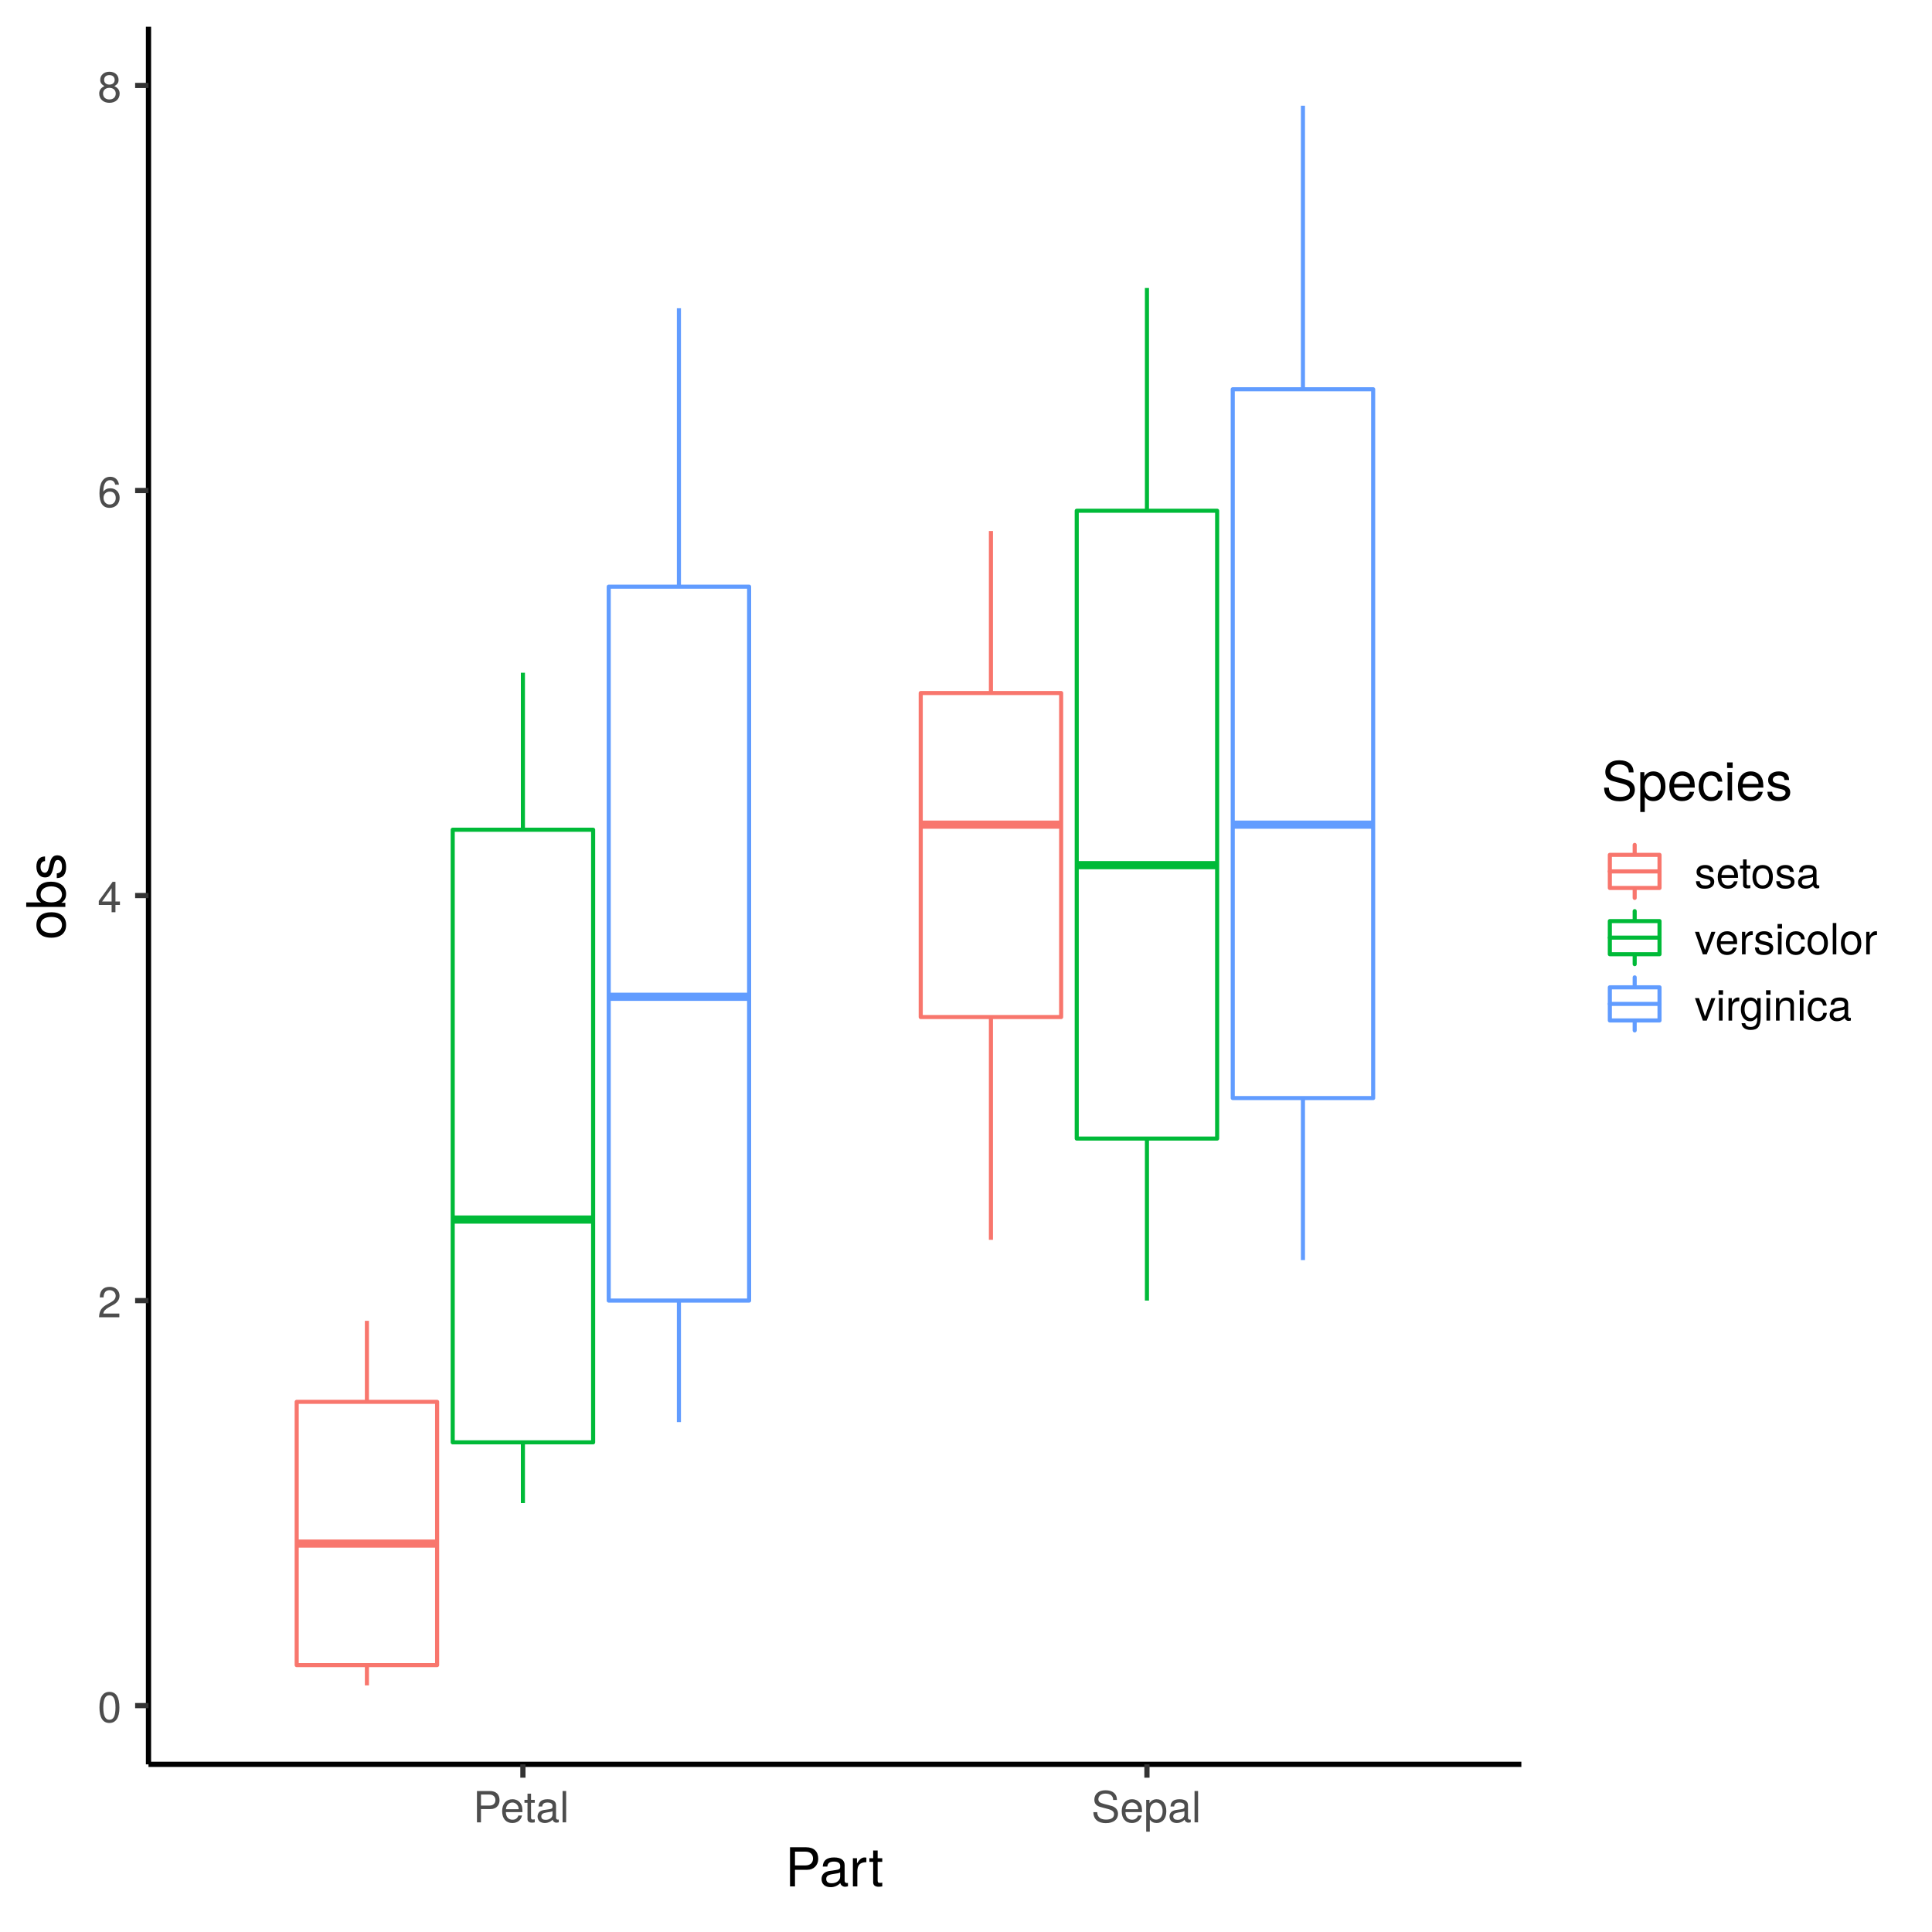
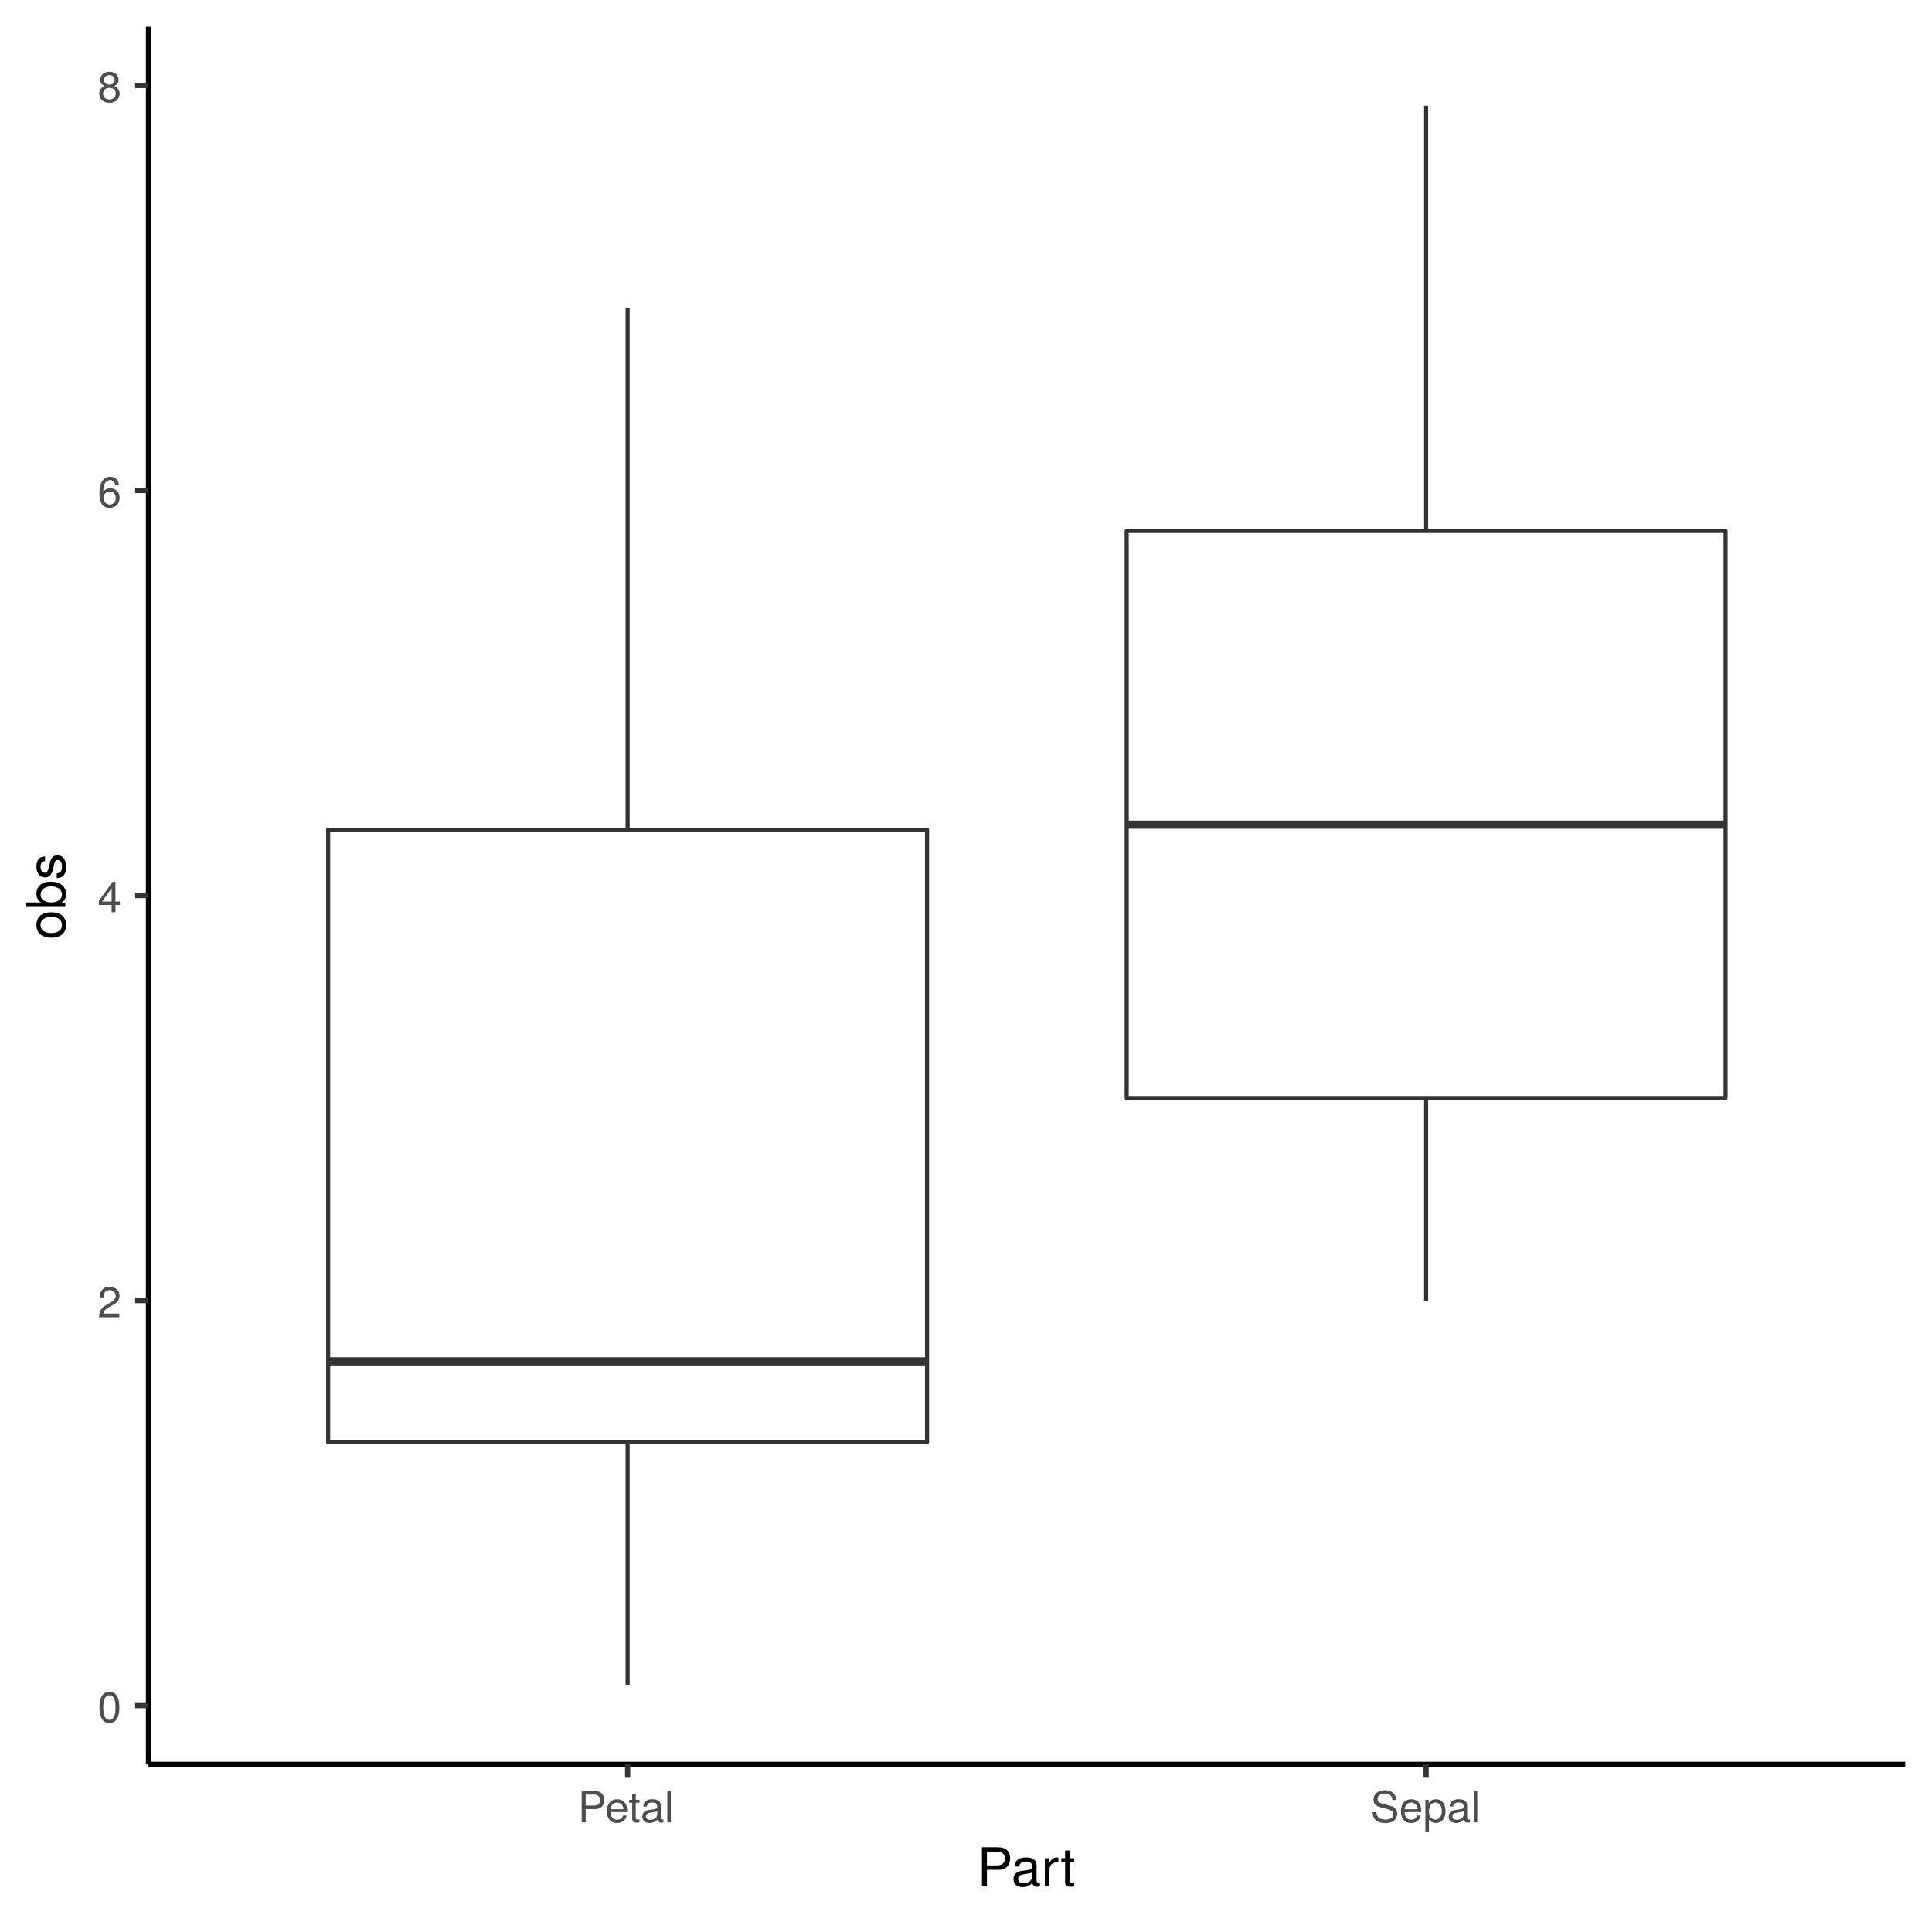
<svg xmlns="http://www.w3.org/2000/svg" xmlns:xlink="http://www.w3.org/1999/xlink" width="504pt" height="504pt" viewBox="0 0 504 504" version="1.1">
  <defs>
    <g>
      <symbol overflow="visible" id="glyph0-0">
        <path style="stroke:none;" d="" />
      </symbol>
      <symbol overflow="visible" id="glyph0-1">
        <path style="stroke:none;" d="M 5.688 -3.812 C 5.688 -6.578 4.812 -7.938 3.078 -7.938 C 1.359 -7.938 0.484 -6.547 0.484 -3.891 C 0.484 -1.203 1.375 0.172 3.078 0.172 C 4.766 0.172 5.688 -1.203 5.688 -3.812 Z M 4.672 -3.906 C 4.672 -1.656 4.156 -0.656 3.062 -0.656 C 2.016 -0.656 1.484 -1.703 1.484 -3.875 C 1.484 -6.047 2.016 -7.062 3.078 -7.062 C 4.141 -7.062 4.672 -6.031 4.672 -3.906 Z M 4.672 -3.906 " />
      </symbol>
      <symbol overflow="visible" id="glyph0-2">
        <path style="stroke:none;" d="M 5.719 -5.609 C 5.719 -6.953 4.688 -7.938 3.188 -7.938 C 1.562 -7.938 0.609 -7.109 0.562 -5.188 L 1.547 -5.188 C 1.625 -6.516 2.172 -7.078 3.141 -7.078 C 4.047 -7.078 4.719 -6.438 4.719 -5.594 C 4.719 -4.969 4.344 -4.422 3.641 -4.016 L 2.609 -3.438 C 0.953 -2.5 0.469 -1.75 0.375 0 L 5.672 0 L 5.672 -0.969 L 1.484 -0.969 C 1.594 -1.625 1.953 -2.031 2.922 -2.609 L 4.047 -3.219 C 5.156 -3.812 5.719 -4.641 5.719 -5.609 Z M 5.719 -5.609 " />
      </symbol>
      <symbol overflow="visible" id="glyph0-3">
        <path style="stroke:none;" d="M 5.828 -1.906 L 5.828 -2.797 L 4.656 -2.797 L 4.656 -7.938 L 3.922 -7.938 L 0.312 -2.953 L 0.312 -1.906 L 3.656 -1.906 L 3.656 0 L 4.656 0 L 4.656 -1.906 Z M 3.656 -2.797 L 1.172 -2.797 L 3.656 -6.266 Z M 3.656 -2.797 " />
      </symbol>
      <symbol overflow="visible" id="glyph0-4">
        <path style="stroke:none;" d="M 5.75 -2.469 C 5.75 -3.938 4.734 -4.938 3.312 -4.938 C 2.531 -4.938 1.922 -4.641 1.484 -4.062 C 1.5 -6 2.125 -7.062 3.266 -7.062 C 3.953 -7.062 4.438 -6.625 4.594 -5.875 L 5.578 -5.875 C 5.391 -7.172 4.531 -7.938 3.328 -7.938 C 1.484 -7.938 0.484 -6.391 0.484 -3.625 C 0.484 -1.141 1.328 0.172 3.141 0.172 C 4.656 0.172 5.75 -0.906 5.75 -2.469 Z M 4.734 -2.391 C 4.734 -1.391 4.062 -0.703 3.156 -0.703 C 2.234 -0.703 1.547 -1.422 1.547 -2.438 C 1.547 -3.422 2.219 -4.062 3.188 -4.062 C 4.141 -4.062 4.734 -3.453 4.734 -2.391 Z M 4.734 -2.391 " />
      </symbol>
      <symbol overflow="visible" id="glyph0-5">
        <path style="stroke:none;" d="M 5.75 -2.234 C 5.75 -3.125 5.297 -3.734 4.375 -4.172 C 5.203 -4.672 5.469 -5.078 5.469 -5.828 C 5.469 -7.062 4.5 -7.938 3.078 -7.938 C 1.688 -7.938 0.688 -7.062 0.688 -5.828 C 0.688 -5.094 0.969 -4.688 1.766 -4.172 C 0.859 -3.734 0.422 -3.125 0.422 -2.25 C 0.422 -0.797 1.516 0.172 3.078 0.172 C 4.656 0.172 5.75 -0.797 5.75 -2.234 Z M 4.453 -5.797 C 4.453 -5.062 3.906 -4.578 3.078 -4.578 C 2.25 -4.578 1.703 -5.062 1.703 -5.812 C 1.703 -6.578 2.25 -7.062 3.078 -7.062 C 3.922 -7.062 4.453 -6.578 4.453 -5.797 Z M 4.734 -2.234 C 4.734 -1.281 4.062 -0.703 3.062 -0.703 C 2.094 -0.703 1.422 -1.297 1.422 -2.234 C 1.422 -3.156 2.094 -3.734 3.078 -3.734 C 4.062 -3.734 4.734 -3.156 4.734 -2.234 Z M 4.734 -2.234 " />
      </symbol>
      <symbol overflow="visible" id="glyph0-6">
        <path style="stroke:none;" d="M 6.906 -5.766 C 6.906 -7.297 6 -8.172 4.391 -8.172 L 1.016 -8.172 L 1.016 0 L 2.062 0 L 2.062 -3.469 L 4.625 -3.469 C 5.969 -3.469 6.906 -4.406 6.906 -5.766 Z M 5.828 -5.812 C 5.828 -4.922 5.234 -4.375 4.234 -4.375 L 2.062 -4.375 L 2.062 -7.25 L 4.234 -7.25 C 5.234 -7.25 5.828 -6.703 5.828 -5.812 Z M 5.828 -5.812 " />
      </symbol>
      <symbol overflow="visible" id="glyph0-7">
        <path style="stroke:none;" d="M 5.75 -2.672 C 5.75 -3.516 5.688 -4.062 5.516 -4.5 C 5.125 -5.453 4.234 -6.031 3.141 -6.031 C 1.5 -6.031 0.453 -4.828 0.453 -2.906 C 0.453 -0.969 1.469 0.172 3.109 0.172 C 4.453 0.172 5.391 -0.594 5.625 -1.781 L 4.688 -1.781 C 4.422 -1.016 3.906 -0.688 3.141 -0.688 C 2.172 -0.688 1.438 -1.328 1.422 -2.672 Z M 4.75 -3.5 C 4.75 -3.5 4.75 -3.453 4.734 -3.422 L 1.438 -3.422 C 1.531 -4.469 2.188 -5.172 3.125 -5.172 C 4.047 -5.172 4.75 -4.406 4.75 -3.5 Z M 4.75 -3.5 " />
      </symbol>
      <symbol overflow="visible" id="glyph0-8">
        <path style="stroke:none;" d="M 2.844 0 L 2.844 -0.781 C 2.719 -0.75 2.578 -0.734 2.391 -0.734 C 2 -0.734 1.875 -0.844 1.875 -1.266 L 1.875 -5.109 L 2.844 -5.109 L 2.844 -5.875 L 1.875 -5.875 L 1.875 -7.484 L 0.953 -7.484 L 0.953 -5.875 L 0.156 -5.875 L 0.156 -5.109 L 0.953 -5.109 L 0.953 -0.844 C 0.953 -0.25 1.359 0.078 2.078 0.078 C 2.312 0.078 2.531 0.062 2.844 0 Z M 2.844 0 " />
      </symbol>
      <symbol overflow="visible" id="glyph0-9">
        <path style="stroke:none;" d="M 6 -0.016 L 6 -0.734 C 5.891 -0.703 5.844 -0.703 5.797 -0.703 C 5.469 -0.703 5.281 -0.875 5.281 -1.172 L 5.281 -4.438 C 5.281 -5.484 4.531 -6.031 3.078 -6.031 C 1.656 -6.031 0.781 -5.484 0.734 -4.141 L 1.672 -4.141 C 1.75 -4.844 2.172 -5.172 3.047 -5.172 C 3.891 -5.172 4.359 -4.859 4.359 -4.297 L 4.359 -4.062 C 4.359 -3.656 4.125 -3.5 3.391 -3.406 C 2.062 -3.234 1.859 -3.188 1.5 -3.047 C 0.812 -2.766 0.469 -2.234 0.469 -1.531 C 0.469 -0.453 1.203 0.172 2.391 0.172 C 3.141 0.172 3.875 -0.141 4.391 -0.688 C 4.5 -0.25 4.891 0.078 5.359 0.078 C 5.547 0.078 5.688 0.062 6 -0.016 Z M 4.359 -2.031 C 4.359 -1.188 3.5 -0.656 2.594 -0.656 C 1.875 -0.656 1.438 -0.906 1.438 -1.547 C 1.438 -2.156 1.859 -2.438 2.859 -2.578 C 3.844 -2.719 4.047 -2.75 4.359 -2.906 Z M 4.359 -2.031 " />
      </symbol>
      <symbol overflow="visible" id="glyph0-10">
        <path style="stroke:none;" d="M 1.688 0 L 1.688 -8.172 L 0.766 -8.172 L 0.766 0 Z M 1.688 0 " />
      </symbol>
      <symbol overflow="visible" id="glyph0-11">
        <path style="stroke:none;" d="M 6.953 -2.234 C 6.953 -3.25 6.328 -3.984 5.219 -4.297 L 3.172 -4.844 C 2.188 -5.094 1.828 -5.422 1.828 -6.047 C 1.828 -6.875 2.547 -7.5 3.656 -7.5 C 4.953 -7.5 5.688 -6.906 5.688 -5.844 L 6.672 -5.844 C 6.672 -7.438 5.562 -8.375 3.688 -8.375 C 1.891 -8.375 0.781 -7.375 0.781 -5.906 C 0.781 -4.906 1.312 -4.281 2.391 -4 L 4.406 -3.469 C 5.438 -3.188 5.922 -2.781 5.922 -2.141 C 5.922 -1.25 5.25 -0.719 3.828 -0.719 C 2.281 -0.719 1.531 -1.484 1.531 -2.656 L 0.531 -2.656 C 0.531 -0.734 1.844 0.203 3.766 0.203 C 5.844 0.203 6.953 -0.781 6.953 -2.234 Z M 6.953 -2.234 " />
      </symbol>
      <symbol overflow="visible" id="glyph0-12">
        <path style="stroke:none;" d="M 5.859 -2.875 C 5.859 -4.844 4.891 -6.031 3.344 -6.031 C 2.547 -6.031 1.906 -5.688 1.469 -4.984 L 1.469 -5.875 L 0.609 -5.875 L 0.609 2.438 L 1.547 2.438 L 1.547 -0.703 C 2.031 -0.094 2.594 0.172 3.344 0.172 C 4.859 0.172 5.859 -1.016 5.859 -2.875 Z M 4.891 -2.906 C 4.891 -1.562 4.203 -0.703 3.188 -0.703 C 2.203 -0.703 1.547 -1.516 1.547 -2.891 C 1.547 -4.266 2.203 -5.172 3.188 -5.172 C 4.219 -5.172 4.891 -4.297 4.891 -2.906 Z M 4.891 -2.906 " />
      </symbol>
-       <symbol overflow="visible" id="glyph0-13">
-         <path style="stroke:none;" d="M 5.141 -1.641 C 5.141 -2.516 4.656 -2.953 3.484 -3.234 L 2.594 -3.453 C 1.828 -3.625 1.5 -3.875 1.5 -4.297 C 1.5 -4.828 1.984 -5.172 2.75 -5.172 C 3.5 -5.172 3.906 -4.844 3.922 -4.234 L 4.906 -4.234 C 4.891 -5.391 4.141 -6.031 2.781 -6.031 C 1.406 -6.031 0.531 -5.328 0.531 -4.25 C 0.531 -3.328 1 -2.891 2.391 -2.547 L 3.266 -2.344 C 3.906 -2.188 4.172 -2 4.172 -1.562 C 4.172 -1.016 3.625 -0.688 2.797 -0.688 C 1.953 -0.688 1.484 -0.891 1.359 -1.797 L 0.375 -1.797 C 0.422 -0.438 1.188 0.172 2.719 0.172 C 4.203 0.172 5.141 -0.516 5.141 -1.641 Z M 5.141 -1.641 " />
-       </symbol>
-       <symbol overflow="visible" id="glyph0-14">
-         <path style="stroke:none;" d="M 5.719 -2.891 C 5.719 -4.922 4.734 -6.031 3.047 -6.031 C 1.406 -6.031 0.406 -4.906 0.406 -2.938 C 0.406 -0.969 1.391 0.172 3.062 0.172 C 4.703 0.172 5.719 -0.969 5.719 -2.891 Z M 4.734 -2.906 C 4.734 -1.531 4.094 -0.688 3.062 -0.688 C 2.016 -0.688 1.375 -1.516 1.375 -2.938 C 1.375 -4.344 2.016 -5.172 3.062 -5.172 C 4.109 -5.172 4.734 -4.359 4.734 -2.906 Z M 4.734 -2.906 " />
-       </symbol>
-       <symbol overflow="visible" id="glyph0-15">
-         <path style="stroke:none;" d="M 5.438 -5.875 L 4.391 -5.875 L 2.734 -1.109 L 1.172 -5.875 L 0.109 -5.875 L 2.172 0 L 3.188 0 Z M 5.438 -5.875 " />
-       </symbol>
-       <symbol overflow="visible" id="glyph0-16">
-         <path style="stroke:none;" d="M 3.594 -5.047 L 3.594 -6 C 3.438 -6.031 3.359 -6.031 3.234 -6.031 C 2.625 -6.031 2.172 -5.688 1.641 -4.812 L 1.641 -5.875 L 0.781 -5.875 L 0.781 0 L 1.719 0 L 1.719 -3.047 C 1.719 -4.375 2.156 -5.031 3.594 -5.047 Z M 3.594 -5.047 " />
-       </symbol>
-       <symbol overflow="visible" id="glyph0-17">
-         <path style="stroke:none;" d="M 1.719 0 L 1.719 -5.875 L 0.781 -5.875 L 0.781 0 Z M 1.844 -6.75 L 1.844 -7.922 L 0.672 -7.922 L 0.672 -6.75 Z M 1.844 -6.75 " />
-       </symbol>
-       <symbol overflow="visible" id="glyph0-18">
-         <path style="stroke:none;" d="M 5.344 -2.016 L 4.406 -2.016 C 4.25 -1.078 3.766 -0.688 2.969 -0.688 C 1.938 -0.688 1.328 -1.484 1.328 -2.875 C 1.328 -4.344 1.922 -5.172 2.953 -5.172 C 3.734 -5.172 4.219 -4.719 4.328 -3.906 L 5.281 -3.906 C 5.172 -5.328 4.266 -6.031 2.953 -6.031 C 1.375 -6.031 0.344 -4.828 0.344 -2.875 C 0.344 -0.984 1.359 0.172 2.953 0.172 C 4.344 0.172 5.234 -0.672 5.344 -2.016 Z M 5.344 -2.016 " />
-       </symbol>
-       <symbol overflow="visible" id="glyph0-19">
-         <path style="stroke:none;" d="M 5.484 -0.969 L 5.484 -5.875 L 4.609 -5.875 L 4.609 -5.016 C 4.141 -5.719 3.578 -6.031 2.828 -6.031 C 1.328 -6.031 0.328 -4.781 0.328 -2.875 C 0.328 -1.031 1.359 0.172 2.75 0.172 C 3.484 0.172 4 -0.141 4.609 -0.891 L 4.609 -0.5 C 4.609 1.062 3.984 1.656 2.891 1.656 C 2.156 1.656 1.578 1.391 1.469 0.672 L 0.516 0.672 C 0.609 1.781 1.484 2.438 2.859 2.438 C 4.688 2.438 5.484 1.625 5.484 -0.969 Z M 4.531 -2.906 C 4.531 -1.5 3.922 -0.688 2.938 -0.688 C 1.922 -0.688 1.297 -1.516 1.297 -2.938 C 1.297 -4.344 1.922 -5.172 2.922 -5.172 C 3.938 -5.172 4.531 -4.328 4.531 -2.906 Z M 4.531 -2.906 " />
-       </symbol>
-       <symbol overflow="visible" id="glyph0-20">
-         <path style="stroke:none;" d="M 5.453 0 L 5.453 -4.438 C 5.453 -5.406 4.734 -6.031 3.594 -6.031 C 2.719 -6.031 2.156 -5.703 1.641 -4.891 L 1.641 -5.875 L 0.781 -5.875 L 0.781 0 L 1.719 0 L 1.719 -3.234 C 1.719 -4.438 2.359 -5.219 3.312 -5.219 C 4.062 -5.219 4.531 -4.766 4.531 -4.062 L 4.531 0 Z M 5.453 0 " />
-       </symbol>
      <symbol overflow="visible" id="glyph1-0">
        <path style="stroke:none;" d="" />
      </symbol>
      <symbol overflow="visible" id="glyph1-1">
        <path style="stroke:none;" d="M 8.641 -7.203 C 8.641 -9.125 7.5 -10.203 5.484 -10.203 L 1.281 -10.203 L 1.281 0 L 2.578 0 L 2.578 -4.328 L 5.781 -4.328 C 7.469 -4.328 8.641 -5.516 8.641 -7.203 Z M 7.281 -7.266 C 7.281 -6.141 6.531 -5.469 5.297 -5.469 L 2.578 -5.469 L 2.578 -9.062 L 5.297 -9.062 C 6.531 -9.062 7.281 -8.391 7.281 -7.266 Z M 7.281 -7.266 " />
      </symbol>
      <symbol overflow="visible" id="glyph1-2">
        <path style="stroke:none;" d="M 7.484 -0.031 L 7.484 -0.906 C 7.359 -0.875 7.312 -0.875 7.234 -0.875 C 6.828 -0.875 6.609 -1.094 6.609 -1.453 L 6.609 -5.547 C 6.609 -6.844 5.656 -7.547 3.844 -7.547 C 2.078 -7.547 0.984 -6.859 0.906 -5.172 L 2.094 -5.172 C 2.188 -6.062 2.719 -6.469 3.812 -6.469 C 4.859 -6.469 5.453 -6.078 5.453 -5.375 L 5.453 -5.062 C 5.453 -4.578 5.156 -4.375 4.234 -4.25 C 2.578 -4.047 2.328 -3.984 1.875 -3.812 C 1.016 -3.453 0.594 -2.797 0.594 -1.906 C 0.594 -0.578 1.516 0.203 3 0.203 C 3.938 0.203 4.844 -0.188 5.484 -0.875 C 5.609 -0.312 6.125 0.094 6.688 0.094 C 6.938 0.094 7.109 0.062 7.484 -0.031 Z M 5.453 -2.531 C 5.453 -1.484 4.375 -0.812 3.25 -0.812 C 2.344 -0.812 1.812 -1.141 1.812 -1.938 C 1.812 -2.703 2.328 -3.031 3.562 -3.219 C 4.797 -3.391 5.047 -3.438 5.453 -3.625 Z M 5.453 -2.531 " />
      </symbol>
      <symbol overflow="visible" id="glyph1-3">
        <path style="stroke:none;" d="M 4.5 -6.312 L 4.5 -7.5 C 4.297 -7.531 4.203 -7.547 4.047 -7.547 C 3.297 -7.547 2.719 -7.094 2.047 -6 L 2.047 -7.344 L 0.984 -7.344 L 0.984 0 L 2.141 0 L 2.141 -3.812 C 2.141 -5.453 2.688 -6.281 4.5 -6.312 Z M 4.5 -6.312 " />
      </symbol>
      <symbol overflow="visible" id="glyph1-4">
        <path style="stroke:none;" d="M 3.562 0 L 3.562 -0.984 C 3.406 -0.938 3.219 -0.922 3 -0.922 C 2.484 -0.922 2.359 -1.062 2.359 -1.578 L 2.359 -6.391 L 3.562 -6.391 L 3.562 -7.344 L 2.359 -7.344 L 2.359 -9.359 L 1.188 -9.359 L 1.188 -7.344 L 0.203 -7.344 L 0.203 -6.391 L 1.188 -6.391 L 1.188 -1.062 C 1.188 -0.328 1.688 0.094 2.609 0.094 C 2.891 0.094 3.156 0.062 3.562 0 Z M 3.562 0 " />
      </symbol>
-       <symbol overflow="visible" id="glyph1-5">
-         <path style="stroke:none;" d="M 8.688 -2.797 C 8.688 -4.062 7.906 -4.984 6.531 -5.359 L 3.969 -6.047 C 2.734 -6.375 2.281 -6.781 2.281 -7.562 C 2.281 -8.594 3.188 -9.359 4.562 -9.359 C 6.188 -9.359 7.109 -8.625 7.109 -7.297 L 8.344 -7.297 C 8.344 -9.297 6.953 -10.453 4.609 -10.453 C 2.359 -10.453 0.984 -9.219 0.984 -7.375 C 0.984 -6.125 1.641 -5.344 2.984 -5 L 5.516 -4.328 C 6.797 -3.984 7.391 -3.469 7.391 -2.672 C 7.391 -1.547 6.547 -0.891 4.781 -0.891 C 2.859 -0.891 1.906 -1.859 1.906 -3.312 L 0.672 -3.312 C 0.672 -0.906 2.297 0.25 4.703 0.25 C 7.297 0.25 8.688 -0.984 8.688 -2.797 Z M 8.688 -2.797 " />
-       </symbol>
-       <symbol overflow="visible" id="glyph1-6">
-         <path style="stroke:none;" d="M 7.328 -3.594 C 7.328 -6.062 6.125 -7.547 4.172 -7.547 C 3.172 -7.547 2.375 -7.094 1.828 -6.234 L 1.828 -7.344 L 0.766 -7.344 L 0.766 3.047 L 1.938 3.047 L 1.938 -0.875 C 2.547 -0.125 3.234 0.203 4.188 0.203 C 6.078 0.203 7.328 -1.266 7.328 -3.594 Z M 6.109 -3.625 C 6.109 -1.953 5.25 -0.875 3.969 -0.875 C 2.75 -0.875 1.938 -1.891 1.938 -3.609 C 1.938 -5.328 2.75 -6.453 3.969 -6.453 C 5.266 -6.453 6.109 -5.375 6.109 -3.625 Z M 6.109 -3.625 " />
-       </symbol>
-       <symbol overflow="visible" id="glyph1-7">
-         <path style="stroke:none;" d="M 7.188 -3.328 C 7.188 -4.391 7.094 -5.062 6.891 -5.609 C 6.406 -6.812 5.297 -7.547 3.922 -7.547 C 1.875 -7.547 0.562 -6.031 0.562 -3.625 C 0.562 -1.219 1.828 0.203 3.891 0.203 C 5.578 0.203 6.734 -0.734 7.031 -2.219 L 5.859 -2.219 C 5.531 -1.266 4.875 -0.875 3.938 -0.875 C 2.719 -0.875 1.812 -1.656 1.781 -3.328 Z M 5.938 -4.375 C 5.938 -4.375 5.938 -4.312 5.922 -4.281 L 1.812 -4.281 C 1.906 -5.594 2.734 -6.469 3.906 -6.469 C 5.047 -6.469 5.938 -5.516 5.938 -4.375 Z M 5.938 -4.375 " />
-       </symbol>
-       <symbol overflow="visible" id="glyph1-8">
-         <path style="stroke:none;" d="M 6.672 -2.516 L 5.5 -2.516 C 5.312 -1.344 4.703 -0.875 3.703 -0.875 C 2.422 -0.875 1.656 -1.859 1.656 -3.594 C 1.656 -5.438 2.406 -6.469 3.688 -6.469 C 4.656 -6.469 5.281 -5.891 5.422 -4.875 L 6.594 -4.875 C 6.453 -6.656 5.328 -7.547 3.703 -7.547 C 1.719 -7.547 0.438 -6.031 0.438 -3.594 C 0.438 -1.234 1.688 0.203 3.688 0.203 C 5.438 0.203 6.531 -0.844 6.672 -2.516 Z M 6.672 -2.516 " />
-       </symbol>
-       <symbol overflow="visible" id="glyph1-9">
-         <path style="stroke:none;" d="M 2.141 0 L 2.141 -7.344 L 0.984 -7.344 L 0.984 0 Z M 2.297 -8.438 L 2.297 -9.891 L 0.844 -9.891 L 0.844 -8.438 Z M 2.297 -8.438 " />
-       </symbol>
-       <symbol overflow="visible" id="glyph1-10">
-         <path style="stroke:none;" d="M 6.422 -2.062 C 6.422 -3.156 5.812 -3.703 4.359 -4.047 L 3.234 -4.312 C 2.281 -4.531 1.875 -4.844 1.875 -5.359 C 1.875 -6.031 2.484 -6.469 3.438 -6.469 C 4.375 -6.469 4.875 -6.062 4.906 -5.297 L 6.125 -5.297 C 6.125 -6.734 5.172 -7.547 3.469 -7.547 C 1.766 -7.547 0.656 -6.656 0.656 -5.312 C 0.656 -4.156 1.25 -3.609 2.984 -3.188 L 4.078 -2.922 C 4.891 -2.734 5.203 -2.484 5.203 -1.953 C 5.203 -1.281 4.516 -0.875 3.5 -0.875 C 2.453 -0.875 1.859 -1.125 1.703 -2.234 L 0.469 -2.234 C 0.531 -0.547 1.484 0.203 3.406 0.203 C 5.25 0.203 6.422 -0.641 6.422 -2.062 Z M 6.422 -2.062 " />
-       </symbol>
      <symbol overflow="visible" id="glyph2-0">
        <path style="stroke:none;" d="" />
      </symbol>
      <symbol overflow="visible" id="glyph2-1">
        <path style="stroke:none;" d="M -3.609 -7.141 C -6.141 -7.141 -7.547 -5.922 -7.547 -3.812 C -7.547 -1.75 -6.125 -0.5 -3.672 -0.5 C -1.203 -0.5 0.203 -1.734 0.203 -3.828 C 0.203 -5.875 -1.203 -7.141 -3.609 -7.141 Z M -3.625 -5.922 C -1.906 -5.922 -0.875 -5.109 -0.875 -3.828 C -0.875 -2.516 -1.891 -1.719 -3.672 -1.719 C -5.438 -1.719 -6.469 -2.516 -6.469 -3.828 C -6.469 -5.141 -5.453 -5.922 -3.625 -5.922 Z M -3.625 -5.922 " />
      </symbol>
      <symbol overflow="visible" id="glyph2-2">
        <path style="stroke:none;" d="M -3.75 -7.328 C -6.125 -7.328 -7.547 -6.125 -7.547 -4.188 C -7.547 -3.172 -7.172 -2.469 -6.344 -1.922 L -10.203 -1.922 L -10.203 -0.75 L 0 -0.75 L 0 -1.812 L -1.047 -1.812 C -0.203 -2.359 0.203 -3.109 0.203 -4.125 C 0.203 -6.062 -1.375 -7.328 -3.75 -7.328 Z M -3.688 -6.109 C -2.016 -6.109 -0.875 -5.234 -0.875 -3.969 C -0.875 -2.734 -2 -1.922 -3.672 -1.922 C -5.391 -1.922 -6.516 -2.734 -6.453 -3.969 C -6.453 -5.266 -5.312 -6.109 -3.688 -6.109 Z M -3.688 -6.109 " />
      </symbol>
      <symbol overflow="visible" id="glyph2-3">
        <path style="stroke:none;" d="M -2.062 -6.422 C -3.156 -6.422 -3.703 -5.812 -4.047 -4.359 L -4.312 -3.234 C -4.531 -2.281 -4.844 -1.875 -5.359 -1.875 C -6.031 -1.875 -6.469 -2.484 -6.469 -3.438 C -6.469 -4.375 -6.062 -4.875 -5.297 -4.906 L -5.297 -6.125 C -6.734 -6.125 -7.547 -5.172 -7.547 -3.469 C -7.547 -1.766 -6.656 -0.656 -5.312 -0.656 C -4.156 -0.656 -3.609 -1.25 -3.188 -2.984 L -2.922 -4.078 C -2.734 -4.891 -2.484 -5.203 -1.953 -5.203 C -1.281 -5.203 -0.875 -4.516 -0.875 -3.5 C -0.875 -2.453 -1.125 -1.859 -2.234 -1.703 L -2.234 -0.469 C -0.547 -0.531 0.203 -1.484 0.203 -3.406 C 0.203 -5.25 -0.641 -6.422 -2.062 -6.422 Z M -2.062 -6.422 " />
      </symbol>
    </g>
    <clipPath id="clip1">
-       <path d="M 38.738 6.973 L 396.879 6.973 L 396.879 460.262 L 38.738 460.262 Z M 38.738 6.973 " />
+       <path d="M 38.738 6.973 L 497.027 6.973 L 497.027 460.262 L 38.738 460.262 Z M 38.738 6.973 " />
    </clipPath>
  </defs>
-   <g id="surface266">
+   <g id="surface271">
    <rect x="0" y="0" width="504" height="504" style="fill:rgb(100%,100%,100%);fill-opacity:1;stroke:none;" />
    <rect x="0" y="0" width="504" height="504" style="fill:rgb(100%,100%,100%);fill-opacity:1;stroke:none;" />
    <path style="fill:none;stroke-width:1.358;stroke-linecap:round;stroke-linejoin:round;stroke:rgb(100%,100%,100%);stroke-opacity:1;stroke-miterlimit:10;" d="M 0 504 L 504 504 L 504 0 L 0 0 Z M 0 504 " />
    <g clip-path="url(#clip1)" clip-rule="nonzero">
-       <path style=" stroke:none;fill-rule:nonzero;fill:rgb(100%,100%,100%);fill-opacity:1;" d="M 38.738 460.262 L 396.879 460.262 L 396.879 6.973 L 38.738 6.973 Z M 38.738 460.262 " />
+       <path style=" stroke:none;fill-rule:nonzero;fill:rgb(100%,100%,100%);fill-opacity:1;" d="M 38.738 460.262 L 497.027 460.262 L 497.027 6.973 L 38.738 6.973 Z M 38.738 460.262 " />
    </g>
-     <path style="fill:none;stroke-width:1.067;stroke-linecap:butt;stroke-linejoin:round;stroke:rgb(97.255%,46.275%,42.745%);stroke-opacity:1;stroke-miterlimit:10;" d="M 95.715 365.695 L 95.715 344.562 " />
-     <path style="fill:none;stroke-width:1.067;stroke-linecap:butt;stroke-linejoin:round;stroke:rgb(97.255%,46.275%,42.745%);stroke-opacity:1;stroke-miterlimit:10;" d="M 95.715 434.375 L 95.715 439.66 " />
-     <path style="fill-rule:nonzero;fill:rgb(100%,100%,100%);fill-opacity:1;stroke-width:1.067;stroke-linecap:round;stroke-linejoin:round;stroke:rgb(97.255%,46.275%,42.745%);stroke-opacity:1;stroke-miterlimit:10;" d="M 77.398 365.695 L 77.398 434.375 L 114.027 434.375 L 114.027 365.695 Z M 77.398 365.695 " />
-     <path style="fill:none;stroke-width:2.134;stroke-linecap:butt;stroke-linejoin:round;stroke:rgb(97.255%,46.275%,42.745%);stroke-opacity:1;stroke-miterlimit:10;" d="M 77.398 402.676 L 114.027 402.676 " />
-     <path style="fill:none;stroke-width:1.067;stroke-linecap:butt;stroke-linejoin:round;stroke:rgb(0%,72.941%,21.961%);stroke-opacity:1;stroke-miterlimit:10;" d="M 136.41 216.449 L 136.41 175.504 " />
-     <path style="fill:none;stroke-width:1.067;stroke-linecap:butt;stroke-linejoin:round;stroke:rgb(0%,72.941%,21.961%);stroke-opacity:1;stroke-miterlimit:10;" d="M 136.41 376.262 L 136.41 392.109 " />
-     <path style="fill-rule:nonzero;fill:rgb(100%,100%,100%);fill-opacity:1;stroke-width:1.067;stroke-linecap:round;stroke-linejoin:round;stroke:rgb(0%,72.941%,21.961%);stroke-opacity:1;stroke-miterlimit:10;" d="M 118.098 216.449 L 118.098 376.262 L 154.727 376.262 L 154.727 216.449 Z M 118.098 216.449 " />
-     <path style="fill:none;stroke-width:2.134;stroke-linecap:butt;stroke-linejoin:round;stroke:rgb(0%,72.941%,21.961%);stroke-opacity:1;stroke-miterlimit:10;" d="M 118.098 318.148 L 154.727 318.148 " />
-     <path style="fill:none;stroke-width:1.067;stroke-linecap:butt;stroke-linejoin:round;stroke:rgb(38.039%,61.176%,100%);stroke-opacity:1;stroke-miterlimit:10;" d="M 177.109 153.051 L 177.109 80.41 " />
-     <path style="fill:none;stroke-width:1.067;stroke-linecap:butt;stroke-linejoin:round;stroke:rgb(38.039%,61.176%,100%);stroke-opacity:1;stroke-miterlimit:10;" d="M 177.109 339.281 L 177.109 370.98 " />
-     <path style="fill-rule:nonzero;fill:rgb(100%,100%,100%);fill-opacity:1;stroke-width:1.067;stroke-linecap:round;stroke-linejoin:round;stroke:rgb(38.039%,61.176%,100%);stroke-opacity:1;stroke-miterlimit:10;" d="M 158.797 153.051 L 158.797 339.281 L 195.422 339.281 L 195.422 153.051 Z M 158.797 153.051 " />
-     <path style="fill:none;stroke-width:2.134;stroke-linecap:butt;stroke-linejoin:round;stroke:rgb(38.039%,61.176%,100%);stroke-opacity:1;stroke-miterlimit:10;" d="M 158.797 260.035 L 195.422 260.035 " />
-     <path style="fill:none;stroke-width:1.067;stroke-linecap:butt;stroke-linejoin:round;stroke:rgb(97.255%,46.275%,42.745%);stroke-opacity:1;stroke-miterlimit:10;" d="M 258.504 180.789 L 258.504 138.523 " />
-     <path style="fill:none;stroke-width:1.067;stroke-linecap:butt;stroke-linejoin:round;stroke:rgb(97.255%,46.275%,42.745%);stroke-opacity:1;stroke-miterlimit:10;" d="M 258.504 265.316 L 258.504 323.43 " />
-     <path style="fill-rule:nonzero;fill:rgb(100%,100%,100%);fill-opacity:1;stroke-width:1.067;stroke-linecap:round;stroke-linejoin:round;stroke:rgb(97.255%,46.275%,42.745%);stroke-opacity:1;stroke-miterlimit:10;" d="M 240.191 180.789 L 240.191 265.316 L 276.82 265.316 L 276.82 180.789 Z M 240.191 180.789 " />
-     <path style="fill:none;stroke-width:2.134;stroke-linecap:butt;stroke-linejoin:round;stroke:rgb(97.255%,46.275%,42.745%);stroke-opacity:1;stroke-miterlimit:10;" d="M 240.191 215.129 L 276.82 215.129 " />
-     <path style="fill:none;stroke-width:1.067;stroke-linecap:butt;stroke-linejoin:round;stroke:rgb(0%,72.941%,21.961%);stroke-opacity:1;stroke-miterlimit:10;" d="M 299.203 133.238 L 299.203 75.125 " />
-     <path style="fill:none;stroke-width:1.067;stroke-linecap:butt;stroke-linejoin:round;stroke:rgb(0%,72.941%,21.961%);stroke-opacity:1;stroke-miterlimit:10;" d="M 299.203 297.016 L 299.203 339.281 " />
-     <path style="fill-rule:nonzero;fill:rgb(100%,100%,100%);fill-opacity:1;stroke-width:1.067;stroke-linecap:round;stroke-linejoin:round;stroke:rgb(0%,72.941%,21.961%);stroke-opacity:1;stroke-miterlimit:10;" d="M 280.887 133.238 L 280.887 297.016 L 317.516 297.016 L 317.516 133.238 Z M 280.887 133.238 " />
-     <path style="fill:none;stroke-width:2.134;stroke-linecap:butt;stroke-linejoin:round;stroke:rgb(0%,72.941%,21.961%);stroke-opacity:1;stroke-miterlimit:10;" d="M 280.887 225.695 L 317.516 225.695 " />
-     <path style="fill:none;stroke-width:1.067;stroke-linecap:butt;stroke-linejoin:round;stroke:rgb(38.039%,61.176%,100%);stroke-opacity:1;stroke-miterlimit:10;" d="M 339.898 101.543 L 339.898 27.578 " />
-     <path style="fill:none;stroke-width:1.067;stroke-linecap:butt;stroke-linejoin:round;stroke:rgb(38.039%,61.176%,100%);stroke-opacity:1;stroke-miterlimit:10;" d="M 339.898 286.449 L 339.898 328.715 " />
-     <path style="fill-rule:nonzero;fill:rgb(100%,100%,100%);fill-opacity:1;stroke-width:1.067;stroke-linecap:round;stroke-linejoin:round;stroke:rgb(38.039%,61.176%,100%);stroke-opacity:1;stroke-miterlimit:10;" d="M 321.586 101.543 L 321.586 286.449 L 358.215 286.449 L 358.215 101.543 Z M 321.586 101.543 " />
-     <path style="fill:none;stroke-width:2.134;stroke-linecap:butt;stroke-linejoin:round;stroke:rgb(38.039%,61.176%,100%);stroke-opacity:1;stroke-miterlimit:10;" d="M 321.586 215.129 L 358.215 215.129 " />
+     <path style="fill:none;stroke-width:1.067;stroke-linecap:butt;stroke-linejoin:round;stroke:rgb(20%,20%,20%);stroke-opacity:1;stroke-miterlimit:10;" d="M 163.727 216.449 L 163.727 80.41 " />
+     <path style="fill:none;stroke-width:1.067;stroke-linecap:butt;stroke-linejoin:round;stroke:rgb(20%,20%,20%);stroke-opacity:1;stroke-miterlimit:10;" d="M 163.727 376.262 L 163.727 439.66 " />
+     <path style="fill-rule:nonzero;fill:rgb(100%,100%,100%);fill-opacity:1;stroke-width:1.067;stroke-linecap:round;stroke-linejoin:round;stroke:rgb(20%,20%,20%);stroke-opacity:1;stroke-miterlimit:10;" d="M 85.609 216.449 L 85.609 376.262 L 241.844 376.262 L 241.844 216.449 Z M 85.609 216.449 " />
+     <path style="fill:none;stroke-width:2.134;stroke-linecap:butt;stroke-linejoin:round;stroke:rgb(20%,20%,20%);stroke-opacity:1;stroke-miterlimit:10;" d="M 85.609 355.129 L 241.844 355.129 " />
+     <path style="fill:none;stroke-width:1.067;stroke-linecap:butt;stroke-linejoin:round;stroke:rgb(20%,20%,20%);stroke-opacity:1;stroke-miterlimit:10;" d="M 372.039 138.523 L 372.039 27.578 " />
+     <path style="fill:none;stroke-width:1.067;stroke-linecap:butt;stroke-linejoin:round;stroke:rgb(20%,20%,20%);stroke-opacity:1;stroke-miterlimit:10;" d="M 372.039 286.449 L 372.039 339.281 " />
+     <path style="fill-rule:nonzero;fill:rgb(100%,100%,100%);fill-opacity:1;stroke-width:1.067;stroke-linecap:round;stroke-linejoin:round;stroke:rgb(20%,20%,20%);stroke-opacity:1;stroke-miterlimit:10;" d="M 293.922 138.523 L 293.922 286.449 L 450.156 286.449 L 450.156 138.523 Z M 293.922 138.523 " />
+     <path style="fill:none;stroke-width:2.134;stroke-linecap:butt;stroke-linejoin:round;stroke:rgb(20%,20%,20%);stroke-opacity:1;stroke-miterlimit:10;" d="M 293.922 215.129 L 450.156 215.129 " />
    <path style="fill:none;stroke-width:1.358;stroke-linecap:butt;stroke-linejoin:round;stroke:rgb(0%,0%,0%);stroke-opacity:1;stroke-miterlimit:10;" d="M 38.738 460.262 L 38.738 6.973 " />
    <g style="fill:rgb(30.196%,30.196%,30.196%);fill-opacity:1;">
      <use xlink:href="#glyph0-1" x="25.461" y="449.298" />
    </g>
    <g style="fill:rgb(30.196%,30.196%,30.196%);fill-opacity:1;">
      <use xlink:href="#glyph0-2" x="25.461" y="343.638" />
    </g>
    <g style="fill:rgb(30.196%,30.196%,30.196%);fill-opacity:1;">
      <use xlink:href="#glyph0-3" x="25.461" y="237.974" />
    </g>
    <g style="fill:rgb(30.196%,30.196%,30.196%);fill-opacity:1;">
      <use xlink:href="#glyph0-4" x="25.461" y="132.313" />
    </g>
    <g style="fill:rgb(30.196%,30.196%,30.196%);fill-opacity:1;">
      <use xlink:href="#glyph0-5" x="25.461" y="26.649" />
    </g>
    <path style="fill:none;stroke-width:1.358;stroke-linecap:butt;stroke-linejoin:round;stroke:rgb(20%,20%,20%);stroke-opacity:1;stroke-miterlimit:10;" d="M 35.25 444.941 L 38.738 444.941 " />
    <path style="fill:none;stroke-width:1.358;stroke-linecap:butt;stroke-linejoin:round;stroke:rgb(20%,20%,20%);stroke-opacity:1;stroke-miterlimit:10;" d="M 35.25 339.281 L 38.738 339.281 " />
    <path style="fill:none;stroke-width:1.358;stroke-linecap:butt;stroke-linejoin:round;stroke:rgb(20%,20%,20%);stroke-opacity:1;stroke-miterlimit:10;" d="M 35.25 233.617 L 38.738 233.617 " />
    <path style="fill:none;stroke-width:1.358;stroke-linecap:butt;stroke-linejoin:round;stroke:rgb(20%,20%,20%);stroke-opacity:1;stroke-miterlimit:10;" d="M 35.25 127.957 L 38.738 127.957 " />
    <path style="fill:none;stroke-width:1.358;stroke-linecap:butt;stroke-linejoin:round;stroke:rgb(20%,20%,20%);stroke-opacity:1;stroke-miterlimit:10;" d="M 35.25 22.293 L 38.738 22.293 " />
-     <path style="fill:none;stroke-width:1.358;stroke-linecap:butt;stroke-linejoin:round;stroke:rgb(0%,0%,0%);stroke-opacity:1;stroke-miterlimit:10;" d="M 38.738 460.262 L 396.875 460.262 " />
-     <path style="fill:none;stroke-width:1.358;stroke-linecap:butt;stroke-linejoin:round;stroke:rgb(20%,20%,20%);stroke-opacity:1;stroke-miterlimit:10;" d="M 136.41 463.75 L 136.41 460.262 " />
-     <path style="fill:none;stroke-width:1.358;stroke-linecap:butt;stroke-linejoin:round;stroke:rgb(20%,20%,20%);stroke-opacity:1;stroke-miterlimit:10;" d="M 299.203 463.75 L 299.203 460.262 " />
+     <path style="fill:none;stroke-width:1.358;stroke-linecap:butt;stroke-linejoin:round;stroke:rgb(0%,0%,0%);stroke-opacity:1;stroke-miterlimit:10;" d="M 38.738 460.262 L 497.027 460.262 " />
+     <path style="fill:none;stroke-width:1.358;stroke-linecap:butt;stroke-linejoin:round;stroke:rgb(20%,20%,20%);stroke-opacity:1;stroke-miterlimit:10;" d="M 163.727 463.75 L 163.727 460.262 " />
+     <path style="fill:none;stroke-width:1.358;stroke-linecap:butt;stroke-linejoin:round;stroke:rgb(20%,20%,20%);stroke-opacity:1;stroke-miterlimit:10;" d="M 372.039 463.75 L 372.039 460.262 " />
    <g style="fill:rgb(30.196%,30.196%,30.196%);fill-opacity:1;">
-       <use xlink:href="#glyph0-6" x="123.41" y="475.396" />
-       <use xlink:href="#glyph0-7" x="130.544" y="475.396" />
-       <use xlink:href="#glyph0-8" x="136.658" y="475.396" />
-       <use xlink:href="#glyph0-9" x="139.771" y="475.396" />
-       <use xlink:href="#glyph0-10" x="145.998" y="475.396" />
+       <use xlink:href="#glyph0-6" x="150.727" y="475.396" />
+       <use xlink:href="#glyph0-7" x="157.86" y="475.396" />
+       <use xlink:href="#glyph0-8" x="163.975" y="475.396" />
+       <use xlink:href="#glyph0-9" x="167.088" y="475.396" />
+       <use xlink:href="#glyph0-10" x="173.314" y="475.396" />
    </g>
    <g style="fill:rgb(30.196%,30.196%,30.196%);fill-opacity:1;">
-       <use xlink:href="#glyph0-11" x="284.703" y="475.396" />
-       <use xlink:href="#glyph0-7" x="292.173" y="475.396" />
-       <use xlink:href="#glyph0-12" x="298.399" y="475.396" />
-       <use xlink:href="#glyph0-9" x="304.626" y="475.396" />
-       <use xlink:href="#glyph0-10" x="310.853" y="475.396" />
+       <use xlink:href="#glyph0-11" x="357.539" y="475.396" />
+       <use xlink:href="#glyph0-7" x="365.009" y="475.396" />
+       <use xlink:href="#glyph0-12" x="371.235" y="475.396" />
+       <use xlink:href="#glyph0-9" x="377.462" y="475.396" />
+       <use xlink:href="#glyph0-10" x="383.688" y="475.396" />
    </g>
    <g style="fill:rgb(0%,0%,0%);fill-opacity:1;">
-       <use xlink:href="#glyph1-1" x="204.809" y="492.1" />
-       <use xlink:href="#glyph1-2" x="213.727" y="492.1" />
-       <use xlink:href="#glyph1-3" x="221.511" y="492.1" />
-       <use xlink:href="#glyph1-4" x="226.593" y="492.1" />
+       <use xlink:href="#glyph1-1" x="254.883" y="492.1" />
+       <use xlink:href="#glyph1-2" x="263.801" y="492.1" />
+       <use xlink:href="#glyph1-3" x="271.585" y="492.1" />
+       <use xlink:href="#glyph1-4" x="276.667" y="492.1" />
    </g>
    <g style="fill:rgb(0%,0%,0%);fill-opacity:1;">
      <use xlink:href="#glyph2-1" x="17.045" y="245.117" />
      <use xlink:href="#glyph2-2" x="17.045" y="237.333" />
      <use xlink:href="#glyph2-3" x="17.045" y="229.549" />
    </g>
-     <path style=" stroke:none;fill-rule:nonzero;fill:rgb(100%,100%,100%);fill-opacity:1;" d="M 410.824 277.5 L 497.027 277.5 L 497.027 189.738 L 410.824 189.738 Z M 410.824 277.5 " />
-     <g style="fill:rgb(0%,0%,0%);fill-opacity:1;">
-       <use xlink:href="#glyph1-5" x="417.797" y="208.783" />
-       <use xlink:href="#glyph1-6" x="427.135" y="208.783" />
-       <use xlink:href="#glyph1-7" x="434.919" y="208.783" />
-       <use xlink:href="#glyph1-8" x="442.703" y="208.783" />
-       <use xlink:href="#glyph1-9" x="449.703" y="208.783" />
-       <use xlink:href="#glyph1-7" x="452.812" y="208.783" />
-       <use xlink:href="#glyph1-10" x="460.596" y="208.783" />
-     </g>
-     <path style="fill:none;stroke-width:1.067;stroke-linecap:round;stroke-linejoin:round;stroke:rgb(97.255%,46.275%,42.745%);stroke-opacity:1;stroke-miterlimit:10;" d="M 426.438 234.238 L 426.438 231.645 " />
-     <path style="fill:none;stroke-width:1.067;stroke-linecap:round;stroke-linejoin:round;stroke:rgb(97.255%,46.275%,42.745%);stroke-opacity:1;stroke-miterlimit:10;" d="M 426.438 223.004 L 426.438 220.414 " />
-     <path style="fill-rule:nonzero;fill:rgb(100%,100%,100%);fill-opacity:1;stroke-width:1.067;stroke-linecap:round;stroke-linejoin:round;stroke:rgb(97.255%,46.275%,42.745%);stroke-opacity:1;stroke-miterlimit:10;" d="M 419.957 231.645 L 432.918 231.645 L 432.918 223.004 L 419.957 223.004 Z M 419.957 231.645 " />
-     <path style="fill:none;stroke-width:1.067;stroke-linecap:round;stroke-linejoin:round;stroke:rgb(97.255%,46.275%,42.745%);stroke-opacity:1;stroke-miterlimit:10;" d="M 419.957 227.324 L 432.918 227.324 " />
-     <path style="fill:none;stroke-width:1.067;stroke-linecap:round;stroke-linejoin:round;stroke:rgb(0%,72.941%,21.961%);stroke-opacity:1;stroke-miterlimit:10;" d="M 426.438 251.516 L 426.438 248.926 " />
-     <path style="fill:none;stroke-width:1.067;stroke-linecap:round;stroke-linejoin:round;stroke:rgb(0%,72.941%,21.961%);stroke-opacity:1;stroke-miterlimit:10;" d="M 426.438 240.285 L 426.438 237.691 " />
-     <path style="fill-rule:nonzero;fill:rgb(100%,100%,100%);fill-opacity:1;stroke-width:1.067;stroke-linecap:round;stroke-linejoin:round;stroke:rgb(0%,72.941%,21.961%);stroke-opacity:1;stroke-miterlimit:10;" d="M 419.957 248.926 L 432.918 248.926 L 432.918 240.285 L 419.957 240.285 Z M 419.957 248.926 " />
-     <path style="fill:none;stroke-width:1.067;stroke-linecap:round;stroke-linejoin:round;stroke:rgb(0%,72.941%,21.961%);stroke-opacity:1;stroke-miterlimit:10;" d="M 419.957 244.605 L 432.918 244.605 " />
-     <path style="fill:none;stroke-width:1.067;stroke-linecap:round;stroke-linejoin:round;stroke:rgb(38.039%,61.176%,100%);stroke-opacity:1;stroke-miterlimit:10;" d="M 426.438 268.797 L 426.438 266.207 " />
-     <path style="fill:none;stroke-width:1.067;stroke-linecap:round;stroke-linejoin:round;stroke:rgb(38.039%,61.176%,100%);stroke-opacity:1;stroke-miterlimit:10;" d="M 426.438 257.566 L 426.438 254.973 " />
-     <path style="fill-rule:nonzero;fill:rgb(100%,100%,100%);fill-opacity:1;stroke-width:1.067;stroke-linecap:round;stroke-linejoin:round;stroke:rgb(38.039%,61.176%,100%);stroke-opacity:1;stroke-miterlimit:10;" d="M 419.957 266.207 L 432.918 266.207 L 432.918 257.566 L 419.957 257.566 Z M 419.957 266.207 " />
-     <path style="fill:none;stroke-width:1.067;stroke-linecap:round;stroke-linejoin:round;stroke:rgb(38.039%,61.176%,100%);stroke-opacity:1;stroke-miterlimit:10;" d="M 419.957 261.887 L 432.918 261.887 " />
-     <g style="fill:rgb(0%,0%,0%);fill-opacity:1;">
-       <use xlink:href="#glyph0-13" x="442.051" y="231.681" />
-       <use xlink:href="#glyph0-7" x="447.65" y="231.681" />
-       <use xlink:href="#glyph0-8" x="453.765" y="231.681" />
-       <use xlink:href="#glyph0-14" x="456.766" y="231.681" />
-       <use xlink:href="#glyph0-13" x="462.992" y="231.681" />
-       <use xlink:href="#glyph0-9" x="468.592" y="231.681" />
-     </g>
-     <g style="fill:rgb(0%,0%,0%);fill-opacity:1;">
-       <use xlink:href="#glyph0-15" x="442.051" y="248.962" />
-       <use xlink:href="#glyph0-7" x="447.427" y="248.962" />
-       <use xlink:href="#glyph0-16" x="453.653" y="248.962" />
-       <use xlink:href="#glyph0-13" x="457.438" y="248.962" />
-       <use xlink:href="#glyph0-17" x="463.038" y="248.962" />
-       <use xlink:href="#glyph0-18" x="465.524" y="248.962" />
-       <use xlink:href="#glyph0-14" x="471.124" y="248.962" />
-       <use xlink:href="#glyph0-10" x="477.351" y="248.962" />
-       <use xlink:href="#glyph0-14" x="479.837" y="248.962" />
-       <use xlink:href="#glyph0-16" x="486.063" y="248.962" />
-     </g>
-     <g style="fill:rgb(0%,0%,0%);fill-opacity:1;">
-       <use xlink:href="#glyph0-15" x="442.051" y="266.243" />
-       <use xlink:href="#glyph0-17" x="447.65" y="266.243" />
-       <use xlink:href="#glyph0-16" x="450.137" y="266.243" />
-       <use xlink:href="#glyph0-19" x="453.811" y="266.243" />
-       <use xlink:href="#glyph0-17" x="460.037" y="266.243" />
-       <use xlink:href="#glyph0-20" x="462.523" y="266.243" />
-       <use xlink:href="#glyph0-17" x="468.75" y="266.243" />
-       <use xlink:href="#glyph0-18" x="471.236" y="266.243" />
-       <use xlink:href="#glyph0-9" x="476.836" y="266.243" />
-     </g>
  </g>
</svg>
